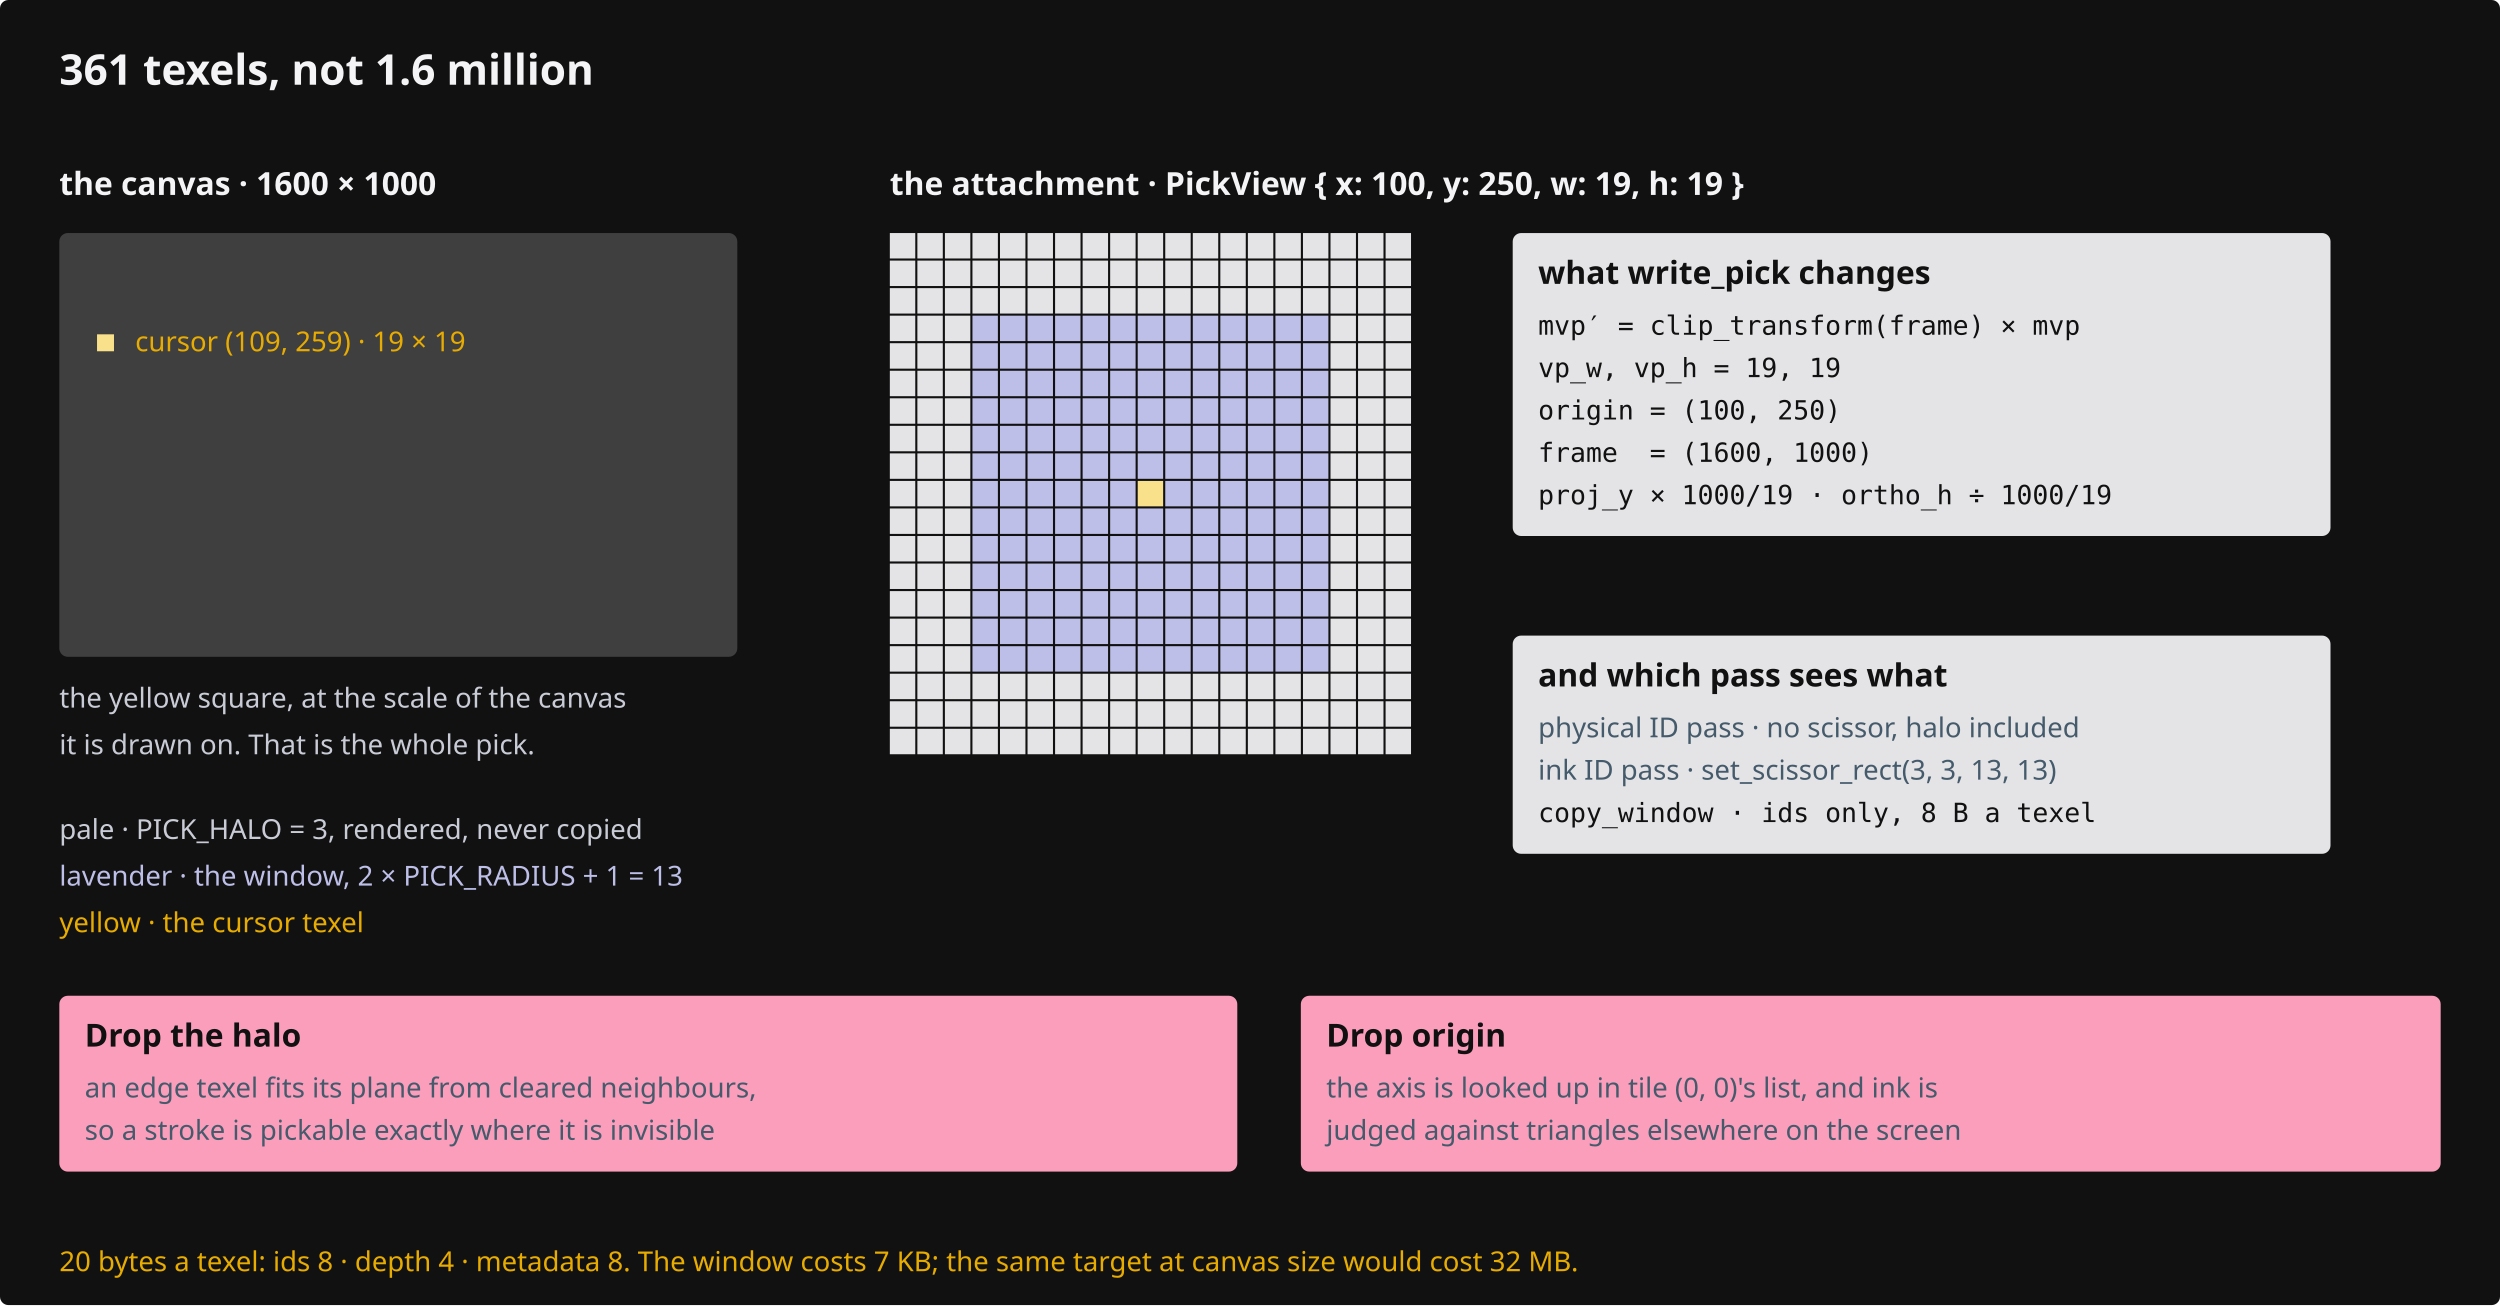
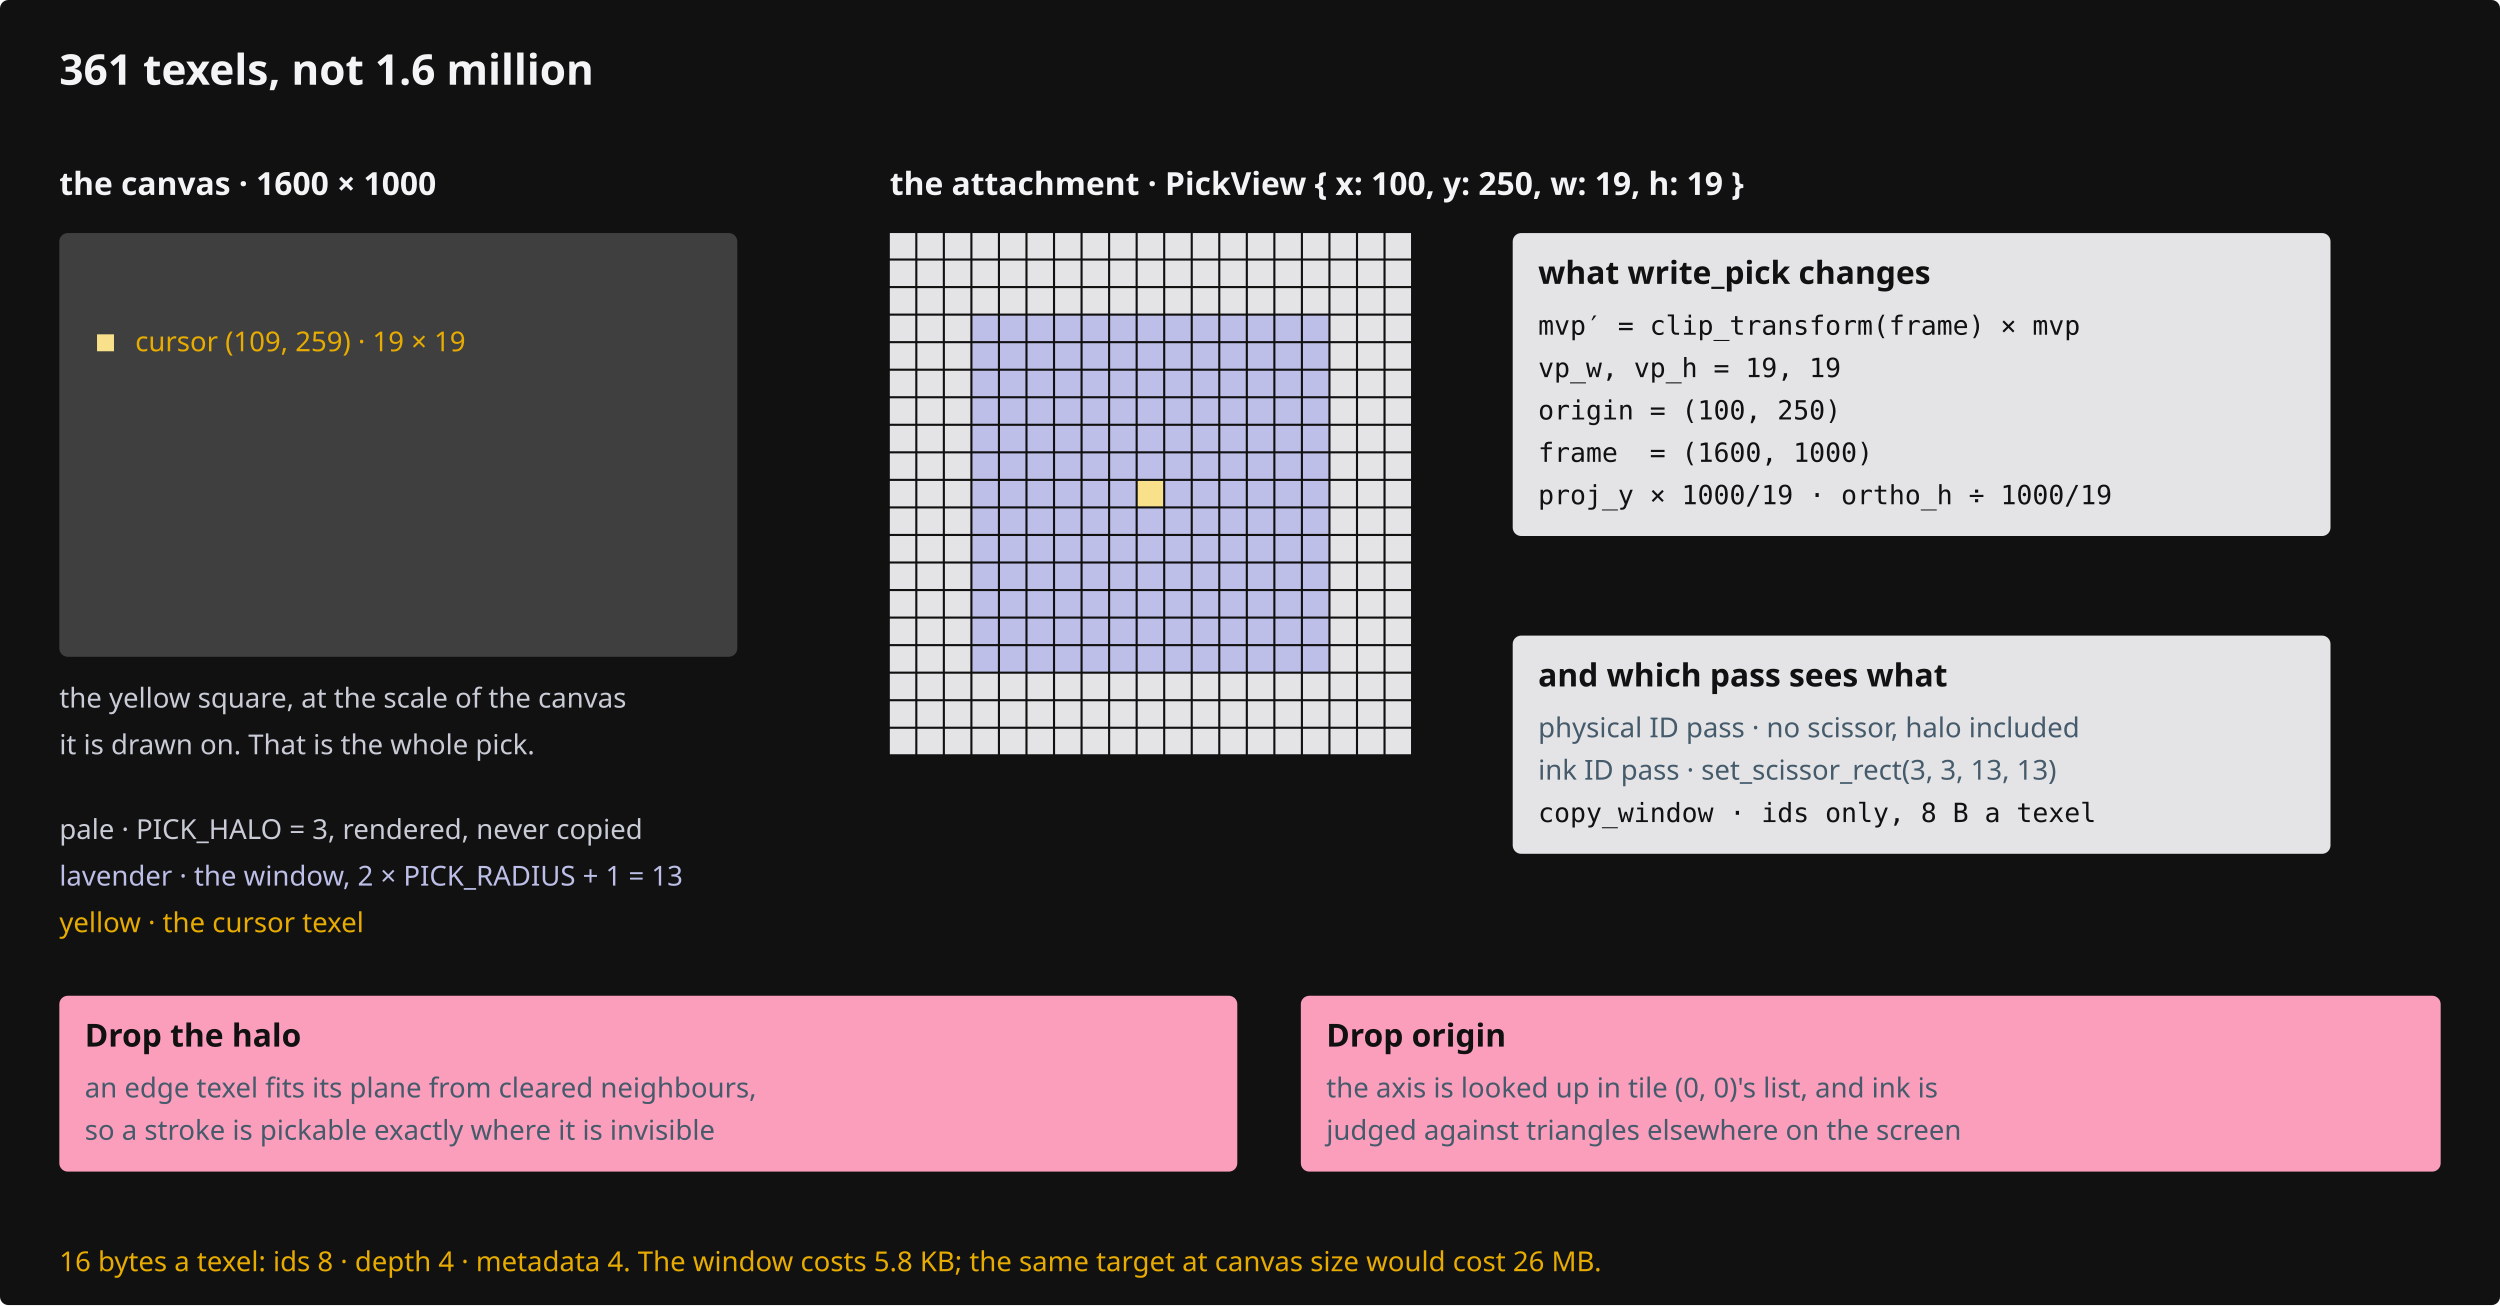
<svg xmlns="http://www.w3.org/2000/svg" viewBox="0 0 1180 616" role="img" aria-labelledby="t d">
  <defs>
    <marker id="a" markerWidth="9" markerHeight="9" refX="7" refY="3" orient="auto">
      <path d="M0,0 L7,3 L0,6" fill="#e4e4e7" />
    </marker>
  </defs>
  <style>text{font-family:system-ui,sans-serif;fill:#f4f4f6;font-size:13px}.h{font-size:20px;font-weight:700}.l{font-size:15px;font-weight:650}.s{font-size:13px;fill:#c9ccd6}.m{font-family:"DejaVu Sans Mono","Liberation Mono",monospace;font-size:12.5px;fill:#f4f4f6}.ar{fill:none;stroke:#e4e4e7;stroke-width:1.6;marker-end:url(#a)}.dash{fill:none;stroke:#e07a26;stroke-width:1.8;stroke-dasharray:7 5}</style>
  <rect width="100%" height="100%" rx="4" fill="#111111" />
  <text class="h" xml:space="preserve" x="28.0" y="40.0" textLength="252.3" lengthAdjust="spacingAndGlyphs">361 texels, not 1.6 million</text>
  <text class="l" xml:space="preserve" x="28.0" y="92.0" textLength="178.3" lengthAdjust="spacingAndGlyphs">the canvas · 1600 × 1000</text>
  <rect x="28" y="110" width="320.0" height="200.0" rx="4" fill="#e4e4e7" fill-opacity="0.22" />
  <rect x="45.8" y="157.8" width="8" height="8" fill="#f9e08a" />
  <text class="s" xml:space="preserve" x="63.8" y="165.8" style="fill:#e8ac00" textLength="156.0" lengthAdjust="spacingAndGlyphs">cursor (109, 259) · 19 × 19</text>
  <text class="s" xml:space="preserve" x="28.0" y="334.0" textLength="267.7" lengthAdjust="spacingAndGlyphs">the yellow square, at the scale of the canvas</text>
  <text class="s" xml:space="preserve" x="28.0" y="356.0" textLength="224.4" lengthAdjust="spacingAndGlyphs">it is drawn on. That is the whole pick.</text>
  <text class="l" xml:space="preserve" x="420.0" y="92.0" textLength="403.1" lengthAdjust="spacingAndGlyphs">the attachment · PickView { x: 100, y: 250, w: 19, h: 19 }</text>
  <rect x="420.0" y="110.0" width="12.0" height="12.0" fill="#e4e4e7" />
  <rect x="433.0" y="110.0" width="12.0" height="12.0" fill="#e4e4e7" />
  <rect x="446.0" y="110.0" width="12.0" height="12.0" fill="#e4e4e7" />
  <rect x="459.0" y="110.0" width="12.0" height="12.0" fill="#e4e4e7" />
  <rect x="472.0" y="110.0" width="12.0" height="12.0" fill="#e4e4e7" />
  <rect x="485.0" y="110.0" width="12.0" height="12.0" fill="#e4e4e7" />
  <rect x="498.0" y="110.0" width="12.0" height="12.0" fill="#e4e4e7" />
  <rect x="511.0" y="110.0" width="12.0" height="12.0" fill="#e4e4e7" />
  <rect x="524.0" y="110.0" width="12.0" height="12.0" fill="#e4e4e7" />
  <rect x="537.0" y="110.0" width="12.0" height="12.0" fill="#e4e4e7" />
  <rect x="550.0" y="110.0" width="12.0" height="12.0" fill="#e4e4e7" />
  <rect x="563.0" y="110.0" width="12.0" height="12.0" fill="#e4e4e7" />
  <rect x="576.0" y="110.0" width="12.0" height="12.0" fill="#e4e4e7" />
  <rect x="589.0" y="110.0" width="12.0" height="12.0" fill="#e4e4e7" />
  <rect x="602.0" y="110.0" width="12.0" height="12.0" fill="#e4e4e7" />
  <rect x="615.0" y="110.0" width="12.0" height="12.0" fill="#e4e4e7" />
  <rect x="628.0" y="110.0" width="12.0" height="12.0" fill="#e4e4e7" />
  <rect x="641.0" y="110.0" width="12.0" height="12.0" fill="#e4e4e7" />
  <rect x="654.0" y="110.0" width="12.0" height="12.0" fill="#e4e4e7" />
  <rect x="420.0" y="123.0" width="12.0" height="12.0" fill="#e4e4e7" />
  <rect x="433.0" y="123.0" width="12.0" height="12.0" fill="#e4e4e7" />
  <rect x="446.0" y="123.0" width="12.0" height="12.0" fill="#e4e4e7" />
  <rect x="459.0" y="123.0" width="12.0" height="12.0" fill="#e4e4e7" />
  <rect x="472.0" y="123.0" width="12.0" height="12.0" fill="#e4e4e7" />
  <rect x="485.0" y="123.0" width="12.0" height="12.0" fill="#e4e4e7" />
  <rect x="498.0" y="123.0" width="12.0" height="12.0" fill="#e4e4e7" />
  <rect x="511.0" y="123.0" width="12.0" height="12.0" fill="#e4e4e7" />
  <rect x="524.0" y="123.0" width="12.0" height="12.0" fill="#e4e4e7" />
  <rect x="537.0" y="123.0" width="12.0" height="12.0" fill="#e4e4e7" />
  <rect x="550.0" y="123.0" width="12.0" height="12.0" fill="#e4e4e7" />
  <rect x="563.0" y="123.0" width="12.0" height="12.0" fill="#e4e4e7" />
  <rect x="576.0" y="123.0" width="12.0" height="12.0" fill="#e4e4e7" />
  <rect x="589.0" y="123.0" width="12.0" height="12.0" fill="#e4e4e7" />
  <rect x="602.0" y="123.0" width="12.0" height="12.0" fill="#e4e4e7" />
  <rect x="615.0" y="123.0" width="12.0" height="12.0" fill="#e4e4e7" />
  <rect x="628.0" y="123.0" width="12.0" height="12.0" fill="#e4e4e7" />
  <rect x="641.0" y="123.0" width="12.0" height="12.0" fill="#e4e4e7" />
  <rect x="654.0" y="123.0" width="12.0" height="12.0" fill="#e4e4e7" />
  <rect x="420.0" y="136.0" width="12.0" height="12.0" fill="#e4e4e7" />
  <rect x="433.0" y="136.0" width="12.0" height="12.0" fill="#e4e4e7" />
  <rect x="446.0" y="136.0" width="12.0" height="12.0" fill="#e4e4e7" />
  <rect x="459.0" y="136.0" width="12.0" height="12.0" fill="#e4e4e7" />
  <rect x="472.0" y="136.0" width="12.0" height="12.0" fill="#e4e4e7" />
  <rect x="485.0" y="136.0" width="12.0" height="12.0" fill="#e4e4e7" />
  <rect x="498.0" y="136.0" width="12.0" height="12.0" fill="#e4e4e7" />
  <rect x="511.0" y="136.0" width="12.0" height="12.0" fill="#e4e4e7" />
  <rect x="524.0" y="136.0" width="12.0" height="12.0" fill="#e4e4e7" />
  <rect x="537.0" y="136.0" width="12.0" height="12.0" fill="#e4e4e7" />
  <rect x="550.0" y="136.0" width="12.0" height="12.0" fill="#e4e4e7" />
  <rect x="563.0" y="136.0" width="12.0" height="12.0" fill="#e4e4e7" />
  <rect x="576.0" y="136.0" width="12.0" height="12.0" fill="#e4e4e7" />
  <rect x="589.0" y="136.0" width="12.0" height="12.0" fill="#e4e4e7" />
  <rect x="602.0" y="136.0" width="12.0" height="12.0" fill="#e4e4e7" />
  <rect x="615.0" y="136.0" width="12.0" height="12.0" fill="#e4e4e7" />
  <rect x="628.0" y="136.0" width="12.0" height="12.0" fill="#e4e4e7" />
  <rect x="641.0" y="136.0" width="12.0" height="12.0" fill="#e4e4e7" />
  <rect x="654.0" y="136.0" width="12.0" height="12.0" fill="#e4e4e7" />
  <rect x="420.0" y="149.0" width="12.0" height="12.0" fill="#e4e4e7" />
  <rect x="433.0" y="149.0" width="12.0" height="12.0" fill="#e4e4e7" />
  <rect x="446.0" y="149.0" width="12.0" height="12.0" fill="#e4e4e7" />
  <rect x="459.0" y="149.0" width="12.0" height="12.0" fill="#bdbfe8" />
  <rect x="472.0" y="149.0" width="12.0" height="12.0" fill="#bdbfe8" />
  <rect x="485.0" y="149.0" width="12.0" height="12.0" fill="#bdbfe8" />
  <rect x="498.0" y="149.0" width="12.0" height="12.0" fill="#bdbfe8" />
  <rect x="511.0" y="149.0" width="12.0" height="12.0" fill="#bdbfe8" />
  <rect x="524.0" y="149.0" width="12.0" height="12.0" fill="#bdbfe8" />
  <rect x="537.0" y="149.0" width="12.0" height="12.0" fill="#bdbfe8" />
  <rect x="550.0" y="149.0" width="12.0" height="12.0" fill="#bdbfe8" />
  <rect x="563.0" y="149.0" width="12.0" height="12.0" fill="#bdbfe8" />
  <rect x="576.0" y="149.0" width="12.0" height="12.0" fill="#bdbfe8" />
  <rect x="589.0" y="149.0" width="12.0" height="12.0" fill="#bdbfe8" />
  <rect x="602.0" y="149.0" width="12.0" height="12.0" fill="#bdbfe8" />
  <rect x="615.0" y="149.0" width="12.0" height="12.0" fill="#bdbfe8" />
  <rect x="628.0" y="149.0" width="12.0" height="12.0" fill="#e4e4e7" />
  <rect x="641.0" y="149.0" width="12.0" height="12.0" fill="#e4e4e7" />
  <rect x="654.0" y="149.0" width="12.0" height="12.0" fill="#e4e4e7" />
  <rect x="420.0" y="162.0" width="12.0" height="12.0" fill="#e4e4e7" />
  <rect x="433.0" y="162.0" width="12.0" height="12.0" fill="#e4e4e7" />
  <rect x="446.0" y="162.0" width="12.0" height="12.0" fill="#e4e4e7" />
  <rect x="459.0" y="162.0" width="12.0" height="12.0" fill="#bdbfe8" />
  <rect x="472.0" y="162.0" width="12.0" height="12.0" fill="#bdbfe8" />
  <rect x="485.0" y="162.0" width="12.0" height="12.0" fill="#bdbfe8" />
  <rect x="498.0" y="162.0" width="12.0" height="12.0" fill="#bdbfe8" />
  <rect x="511.0" y="162.0" width="12.0" height="12.0" fill="#bdbfe8" />
  <rect x="524.0" y="162.0" width="12.0" height="12.0" fill="#bdbfe8" />
  <rect x="537.0" y="162.0" width="12.0" height="12.0" fill="#bdbfe8" />
  <rect x="550.0" y="162.0" width="12.0" height="12.0" fill="#bdbfe8" />
  <rect x="563.0" y="162.0" width="12.0" height="12.0" fill="#bdbfe8" />
  <rect x="576.0" y="162.0" width="12.0" height="12.0" fill="#bdbfe8" />
  <rect x="589.0" y="162.0" width="12.0" height="12.0" fill="#bdbfe8" />
  <rect x="602.0" y="162.0" width="12.0" height="12.0" fill="#bdbfe8" />
  <rect x="615.0" y="162.0" width="12.0" height="12.0" fill="#bdbfe8" />
  <rect x="628.0" y="162.0" width="12.0" height="12.0" fill="#e4e4e7" />
  <rect x="641.0" y="162.0" width="12.0" height="12.0" fill="#e4e4e7" />
  <rect x="654.0" y="162.0" width="12.0" height="12.0" fill="#e4e4e7" />
  <rect x="420.0" y="175.0" width="12.0" height="12.0" fill="#e4e4e7" />
  <rect x="433.0" y="175.0" width="12.0" height="12.0" fill="#e4e4e7" />
  <rect x="446.0" y="175.0" width="12.0" height="12.0" fill="#e4e4e7" />
  <rect x="459.0" y="175.0" width="12.0" height="12.0" fill="#bdbfe8" />
  <rect x="472.0" y="175.0" width="12.0" height="12.0" fill="#bdbfe8" />
  <rect x="485.0" y="175.0" width="12.0" height="12.0" fill="#bdbfe8" />
  <rect x="498.0" y="175.0" width="12.0" height="12.0" fill="#bdbfe8" />
  <rect x="511.0" y="175.0" width="12.0" height="12.0" fill="#bdbfe8" />
  <rect x="524.0" y="175.0" width="12.0" height="12.0" fill="#bdbfe8" />
  <rect x="537.0" y="175.0" width="12.0" height="12.0" fill="#bdbfe8" />
  <rect x="550.0" y="175.0" width="12.0" height="12.0" fill="#bdbfe8" />
  <rect x="563.0" y="175.0" width="12.0" height="12.0" fill="#bdbfe8" />
  <rect x="576.0" y="175.0" width="12.0" height="12.0" fill="#bdbfe8" />
  <rect x="589.0" y="175.0" width="12.0" height="12.0" fill="#bdbfe8" />
  <rect x="602.0" y="175.0" width="12.0" height="12.0" fill="#bdbfe8" />
  <rect x="615.0" y="175.0" width="12.0" height="12.0" fill="#bdbfe8" />
  <rect x="628.0" y="175.0" width="12.0" height="12.0" fill="#e4e4e7" />
  <rect x="641.0" y="175.0" width="12.0" height="12.0" fill="#e4e4e7" />
  <rect x="654.0" y="175.0" width="12.0" height="12.0" fill="#e4e4e7" />
  <rect x="420.0" y="188.0" width="12.0" height="12.0" fill="#e4e4e7" />
  <rect x="433.0" y="188.0" width="12.0" height="12.0" fill="#e4e4e7" />
  <rect x="446.0" y="188.0" width="12.0" height="12.0" fill="#e4e4e7" />
  <rect x="459.0" y="188.0" width="12.0" height="12.0" fill="#bdbfe8" />
  <rect x="472.0" y="188.0" width="12.0" height="12.0" fill="#bdbfe8" />
  <rect x="485.0" y="188.0" width="12.0" height="12.0" fill="#bdbfe8" />
  <rect x="498.0" y="188.0" width="12.0" height="12.0" fill="#bdbfe8" />
  <rect x="511.0" y="188.0" width="12.0" height="12.0" fill="#bdbfe8" />
  <rect x="524.0" y="188.0" width="12.0" height="12.0" fill="#bdbfe8" />
  <rect x="537.0" y="188.0" width="12.0" height="12.0" fill="#bdbfe8" />
  <rect x="550.0" y="188.0" width="12.0" height="12.0" fill="#bdbfe8" />
  <rect x="563.0" y="188.0" width="12.0" height="12.0" fill="#bdbfe8" />
  <rect x="576.0" y="188.0" width="12.0" height="12.0" fill="#bdbfe8" />
  <rect x="589.0" y="188.0" width="12.0" height="12.0" fill="#bdbfe8" />
  <rect x="602.0" y="188.0" width="12.0" height="12.0" fill="#bdbfe8" />
  <rect x="615.0" y="188.0" width="12.0" height="12.0" fill="#bdbfe8" />
  <rect x="628.0" y="188.0" width="12.0" height="12.0" fill="#e4e4e7" />
  <rect x="641.0" y="188.0" width="12.0" height="12.0" fill="#e4e4e7" />
  <rect x="654.0" y="188.0" width="12.0" height="12.0" fill="#e4e4e7" />
  <rect x="420.0" y="201.0" width="12.0" height="12.0" fill="#e4e4e7" />
  <rect x="433.0" y="201.0" width="12.0" height="12.0" fill="#e4e4e7" />
  <rect x="446.0" y="201.0" width="12.0" height="12.0" fill="#e4e4e7" />
  <rect x="459.0" y="201.0" width="12.0" height="12.0" fill="#bdbfe8" />
  <rect x="472.0" y="201.0" width="12.0" height="12.0" fill="#bdbfe8" />
  <rect x="485.0" y="201.0" width="12.0" height="12.0" fill="#bdbfe8" />
  <rect x="498.0" y="201.0" width="12.0" height="12.0" fill="#bdbfe8" />
  <rect x="511.0" y="201.0" width="12.0" height="12.0" fill="#bdbfe8" />
  <rect x="524.0" y="201.0" width="12.0" height="12.0" fill="#bdbfe8" />
  <rect x="537.0" y="201.0" width="12.0" height="12.0" fill="#bdbfe8" />
  <rect x="550.0" y="201.0" width="12.0" height="12.0" fill="#bdbfe8" />
  <rect x="563.0" y="201.0" width="12.0" height="12.0" fill="#bdbfe8" />
  <rect x="576.0" y="201.0" width="12.0" height="12.0" fill="#bdbfe8" />
  <rect x="589.0" y="201.0" width="12.0" height="12.0" fill="#bdbfe8" />
  <rect x="602.0" y="201.0" width="12.0" height="12.0" fill="#bdbfe8" />
  <rect x="615.0" y="201.0" width="12.0" height="12.0" fill="#bdbfe8" />
  <rect x="628.0" y="201.0" width="12.0" height="12.0" fill="#e4e4e7" />
  <rect x="641.0" y="201.0" width="12.0" height="12.0" fill="#e4e4e7" />
  <rect x="654.0" y="201.0" width="12.0" height="12.0" fill="#e4e4e7" />
  <rect x="420.0" y="214.0" width="12.0" height="12.0" fill="#e4e4e7" />
  <rect x="433.0" y="214.0" width="12.0" height="12.0" fill="#e4e4e7" />
  <rect x="446.0" y="214.0" width="12.0" height="12.0" fill="#e4e4e7" />
  <rect x="459.0" y="214.0" width="12.0" height="12.0" fill="#bdbfe8" />
  <rect x="472.0" y="214.0" width="12.0" height="12.0" fill="#bdbfe8" />
  <rect x="485.0" y="214.0" width="12.0" height="12.0" fill="#bdbfe8" />
  <rect x="498.0" y="214.0" width="12.0" height="12.0" fill="#bdbfe8" />
  <rect x="511.0" y="214.0" width="12.0" height="12.0" fill="#bdbfe8" />
  <rect x="524.0" y="214.0" width="12.0" height="12.0" fill="#bdbfe8" />
  <rect x="537.0" y="214.0" width="12.0" height="12.0" fill="#bdbfe8" />
  <rect x="550.0" y="214.0" width="12.0" height="12.0" fill="#bdbfe8" />
  <rect x="563.0" y="214.0" width="12.0" height="12.0" fill="#bdbfe8" />
  <rect x="576.0" y="214.0" width="12.0" height="12.0" fill="#bdbfe8" />
  <rect x="589.0" y="214.0" width="12.0" height="12.0" fill="#bdbfe8" />
  <rect x="602.0" y="214.0" width="12.0" height="12.0" fill="#bdbfe8" />
  <rect x="615.0" y="214.0" width="12.0" height="12.0" fill="#bdbfe8" />
  <rect x="628.0" y="214.0" width="12.0" height="12.0" fill="#e4e4e7" />
  <rect x="641.0" y="214.0" width="12.0" height="12.0" fill="#e4e4e7" />
  <rect x="654.0" y="214.0" width="12.0" height="12.0" fill="#e4e4e7" />
  <rect x="420.0" y="227.0" width="12.0" height="12.0" fill="#e4e4e7" />
  <rect x="433.0" y="227.0" width="12.0" height="12.0" fill="#e4e4e7" />
  <rect x="446.0" y="227.0" width="12.0" height="12.0" fill="#e4e4e7" />
  <rect x="459.0" y="227.0" width="12.0" height="12.0" fill="#bdbfe8" />
  <rect x="472.0" y="227.0" width="12.0" height="12.0" fill="#bdbfe8" />
  <rect x="485.0" y="227.0" width="12.0" height="12.0" fill="#bdbfe8" />
  <rect x="498.0" y="227.0" width="12.0" height="12.0" fill="#bdbfe8" />
  <rect x="511.0" y="227.0" width="12.0" height="12.0" fill="#bdbfe8" />
  <rect x="524.0" y="227.0" width="12.0" height="12.0" fill="#bdbfe8" />
  <rect x="537.0" y="227.0" width="12.0" height="12.0" fill="#f9e08a" />
  <rect x="550.0" y="227.0" width="12.0" height="12.0" fill="#bdbfe8" />
  <rect x="563.0" y="227.0" width="12.0" height="12.0" fill="#bdbfe8" />
  <rect x="576.0" y="227.0" width="12.0" height="12.0" fill="#bdbfe8" />
  <rect x="589.0" y="227.0" width="12.0" height="12.0" fill="#bdbfe8" />
  <rect x="602.0" y="227.0" width="12.0" height="12.0" fill="#bdbfe8" />
  <rect x="615.0" y="227.0" width="12.0" height="12.0" fill="#bdbfe8" />
  <rect x="628.0" y="227.0" width="12.0" height="12.0" fill="#e4e4e7" />
  <rect x="641.0" y="227.0" width="12.0" height="12.0" fill="#e4e4e7" />
  <rect x="654.0" y="227.0" width="12.0" height="12.0" fill="#e4e4e7" />
  <rect x="420.0" y="240.0" width="12.0" height="12.0" fill="#e4e4e7" />
  <rect x="433.0" y="240.0" width="12.0" height="12.0" fill="#e4e4e7" />
  <rect x="446.0" y="240.0" width="12.0" height="12.0" fill="#e4e4e7" />
  <rect x="459.0" y="240.0" width="12.0" height="12.0" fill="#bdbfe8" />
  <rect x="472.0" y="240.0" width="12.0" height="12.0" fill="#bdbfe8" />
  <rect x="485.0" y="240.0" width="12.0" height="12.0" fill="#bdbfe8" />
  <rect x="498.0" y="240.0" width="12.0" height="12.0" fill="#bdbfe8" />
  <rect x="511.0" y="240.0" width="12.0" height="12.0" fill="#bdbfe8" />
  <rect x="524.0" y="240.0" width="12.0" height="12.0" fill="#bdbfe8" />
  <rect x="537.0" y="240.0" width="12.0" height="12.0" fill="#bdbfe8" />
  <rect x="550.0" y="240.0" width="12.0" height="12.0" fill="#bdbfe8" />
  <rect x="563.0" y="240.0" width="12.0" height="12.0" fill="#bdbfe8" />
  <rect x="576.0" y="240.0" width="12.0" height="12.0" fill="#bdbfe8" />
  <rect x="589.0" y="240.0" width="12.0" height="12.0" fill="#bdbfe8" />
  <rect x="602.0" y="240.0" width="12.0" height="12.0" fill="#bdbfe8" />
  <rect x="615.0" y="240.0" width="12.0" height="12.0" fill="#bdbfe8" />
  <rect x="628.0" y="240.0" width="12.0" height="12.0" fill="#e4e4e7" />
  <rect x="641.0" y="240.0" width="12.0" height="12.0" fill="#e4e4e7" />
  <rect x="654.0" y="240.0" width="12.0" height="12.0" fill="#e4e4e7" />
  <rect x="420.0" y="253.0" width="12.0" height="12.0" fill="#e4e4e7" />
  <rect x="433.0" y="253.0" width="12.0" height="12.0" fill="#e4e4e7" />
  <rect x="446.0" y="253.0" width="12.0" height="12.0" fill="#e4e4e7" />
  <rect x="459.0" y="253.0" width="12.0" height="12.0" fill="#bdbfe8" />
  <rect x="472.0" y="253.0" width="12.0" height="12.0" fill="#bdbfe8" />
  <rect x="485.0" y="253.0" width="12.0" height="12.0" fill="#bdbfe8" />
  <rect x="498.0" y="253.0" width="12.0" height="12.0" fill="#bdbfe8" />
  <rect x="511.0" y="253.0" width="12.0" height="12.0" fill="#bdbfe8" />
  <rect x="524.0" y="253.0" width="12.0" height="12.0" fill="#bdbfe8" />
  <rect x="537.0" y="253.0" width="12.0" height="12.0" fill="#bdbfe8" />
  <rect x="550.0" y="253.0" width="12.0" height="12.0" fill="#bdbfe8" />
  <rect x="563.0" y="253.0" width="12.0" height="12.0" fill="#bdbfe8" />
  <rect x="576.0" y="253.0" width="12.0" height="12.0" fill="#bdbfe8" />
  <rect x="589.0" y="253.0" width="12.0" height="12.0" fill="#bdbfe8" />
  <rect x="602.0" y="253.0" width="12.0" height="12.0" fill="#bdbfe8" />
  <rect x="615.0" y="253.0" width="12.0" height="12.0" fill="#bdbfe8" />
  <rect x="628.0" y="253.0" width="12.0" height="12.0" fill="#e4e4e7" />
  <rect x="641.0" y="253.0" width="12.0" height="12.0" fill="#e4e4e7" />
  <rect x="654.0" y="253.0" width="12.0" height="12.0" fill="#e4e4e7" />
  <rect x="420.0" y="266.0" width="12.0" height="12.0" fill="#e4e4e7" />
  <rect x="433.0" y="266.0" width="12.0" height="12.0" fill="#e4e4e7" />
  <rect x="446.0" y="266.0" width="12.0" height="12.0" fill="#e4e4e7" />
  <rect x="459.0" y="266.0" width="12.0" height="12.0" fill="#bdbfe8" />
  <rect x="472.0" y="266.0" width="12.0" height="12.0" fill="#bdbfe8" />
  <rect x="485.0" y="266.0" width="12.0" height="12.0" fill="#bdbfe8" />
  <rect x="498.0" y="266.0" width="12.0" height="12.0" fill="#bdbfe8" />
  <rect x="511.0" y="266.0" width="12.0" height="12.0" fill="#bdbfe8" />
  <rect x="524.0" y="266.0" width="12.0" height="12.0" fill="#bdbfe8" />
  <rect x="537.0" y="266.0" width="12.0" height="12.0" fill="#bdbfe8" />
  <rect x="550.0" y="266.0" width="12.0" height="12.0" fill="#bdbfe8" />
  <rect x="563.0" y="266.0" width="12.0" height="12.0" fill="#bdbfe8" />
  <rect x="576.0" y="266.0" width="12.0" height="12.0" fill="#bdbfe8" />
  <rect x="589.0" y="266.0" width="12.0" height="12.0" fill="#bdbfe8" />
  <rect x="602.0" y="266.0" width="12.0" height="12.0" fill="#bdbfe8" />
  <rect x="615.0" y="266.0" width="12.0" height="12.0" fill="#bdbfe8" />
  <rect x="628.0" y="266.0" width="12.0" height="12.0" fill="#e4e4e7" />
  <rect x="641.0" y="266.0" width="12.0" height="12.0" fill="#e4e4e7" />
  <rect x="654.0" y="266.0" width="12.0" height="12.0" fill="#e4e4e7" />
  <rect x="420.0" y="279.0" width="12.0" height="12.0" fill="#e4e4e7" />
  <rect x="433.0" y="279.0" width="12.0" height="12.0" fill="#e4e4e7" />
  <rect x="446.0" y="279.0" width="12.0" height="12.0" fill="#e4e4e7" />
  <rect x="459.0" y="279.0" width="12.0" height="12.0" fill="#bdbfe8" />
  <rect x="472.0" y="279.0" width="12.0" height="12.0" fill="#bdbfe8" />
  <rect x="485.0" y="279.0" width="12.0" height="12.0" fill="#bdbfe8" />
  <rect x="498.0" y="279.0" width="12.0" height="12.0" fill="#bdbfe8" />
  <rect x="511.0" y="279.0" width="12.0" height="12.0" fill="#bdbfe8" />
  <rect x="524.0" y="279.0" width="12.0" height="12.0" fill="#bdbfe8" />
  <rect x="537.0" y="279.0" width="12.0" height="12.0" fill="#bdbfe8" />
  <rect x="550.0" y="279.0" width="12.0" height="12.0" fill="#bdbfe8" />
  <rect x="563.0" y="279.0" width="12.0" height="12.0" fill="#bdbfe8" />
  <rect x="576.0" y="279.0" width="12.0" height="12.0" fill="#bdbfe8" />
  <rect x="589.0" y="279.0" width="12.0" height="12.0" fill="#bdbfe8" />
  <rect x="602.0" y="279.0" width="12.0" height="12.0" fill="#bdbfe8" />
  <rect x="615.0" y="279.0" width="12.0" height="12.0" fill="#bdbfe8" />
  <rect x="628.0" y="279.0" width="12.0" height="12.0" fill="#e4e4e7" />
  <rect x="641.0" y="279.0" width="12.0" height="12.0" fill="#e4e4e7" />
  <rect x="654.0" y="279.0" width="12.0" height="12.0" fill="#e4e4e7" />
  <rect x="420.0" y="292.0" width="12.0" height="12.0" fill="#e4e4e7" />
  <rect x="433.0" y="292.0" width="12.0" height="12.0" fill="#e4e4e7" />
  <rect x="446.0" y="292.0" width="12.0" height="12.0" fill="#e4e4e7" />
  <rect x="459.0" y="292.0" width="12.0" height="12.0" fill="#bdbfe8" />
  <rect x="472.0" y="292.0" width="12.0" height="12.0" fill="#bdbfe8" />
  <rect x="485.0" y="292.0" width="12.0" height="12.0" fill="#bdbfe8" />
  <rect x="498.0" y="292.0" width="12.0" height="12.0" fill="#bdbfe8" />
  <rect x="511.0" y="292.0" width="12.0" height="12.0" fill="#bdbfe8" />
  <rect x="524.0" y="292.0" width="12.0" height="12.0" fill="#bdbfe8" />
  <rect x="537.0" y="292.0" width="12.0" height="12.0" fill="#bdbfe8" />
  <rect x="550.0" y="292.0" width="12.0" height="12.0" fill="#bdbfe8" />
  <rect x="563.0" y="292.0" width="12.0" height="12.0" fill="#bdbfe8" />
  <rect x="576.0" y="292.0" width="12.0" height="12.0" fill="#bdbfe8" />
  <rect x="589.0" y="292.0" width="12.0" height="12.0" fill="#bdbfe8" />
  <rect x="602.0" y="292.0" width="12.0" height="12.0" fill="#bdbfe8" />
  <rect x="615.0" y="292.0" width="12.0" height="12.0" fill="#bdbfe8" />
  <rect x="628.0" y="292.0" width="12.0" height="12.0" fill="#e4e4e7" />
  <rect x="641.0" y="292.0" width="12.0" height="12.0" fill="#e4e4e7" />
  <rect x="654.0" y="292.0" width="12.0" height="12.0" fill="#e4e4e7" />
  <rect x="420.0" y="305.0" width="12.0" height="12.0" fill="#e4e4e7" />
  <rect x="433.0" y="305.0" width="12.0" height="12.0" fill="#e4e4e7" />
  <rect x="446.0" y="305.0" width="12.0" height="12.0" fill="#e4e4e7" />
  <rect x="459.0" y="305.0" width="12.0" height="12.0" fill="#bdbfe8" />
  <rect x="472.0" y="305.0" width="12.0" height="12.0" fill="#bdbfe8" />
  <rect x="485.0" y="305.0" width="12.0" height="12.0" fill="#bdbfe8" />
  <rect x="498.0" y="305.0" width="12.0" height="12.0" fill="#bdbfe8" />
  <rect x="511.0" y="305.0" width="12.0" height="12.0" fill="#bdbfe8" />
  <rect x="524.0" y="305.0" width="12.0" height="12.0" fill="#bdbfe8" />
  <rect x="537.0" y="305.0" width="12.0" height="12.0" fill="#bdbfe8" />
  <rect x="550.0" y="305.0" width="12.0" height="12.0" fill="#bdbfe8" />
  <rect x="563.0" y="305.0" width="12.0" height="12.0" fill="#bdbfe8" />
  <rect x="576.0" y="305.0" width="12.0" height="12.0" fill="#bdbfe8" />
  <rect x="589.0" y="305.0" width="12.0" height="12.0" fill="#bdbfe8" />
  <rect x="602.0" y="305.0" width="12.0" height="12.0" fill="#bdbfe8" />
  <rect x="615.0" y="305.0" width="12.0" height="12.0" fill="#bdbfe8" />
  <rect x="628.0" y="305.0" width="12.0" height="12.0" fill="#e4e4e7" />
  <rect x="641.0" y="305.0" width="12.0" height="12.0" fill="#e4e4e7" />
  <rect x="654.0" y="305.0" width="12.0" height="12.0" fill="#e4e4e7" />
  <rect x="420.0" y="318.0" width="12.0" height="12.0" fill="#e4e4e7" />
  <rect x="433.0" y="318.0" width="12.0" height="12.0" fill="#e4e4e7" />
  <rect x="446.0" y="318.0" width="12.0" height="12.0" fill="#e4e4e7" />
  <rect x="459.0" y="318.0" width="12.0" height="12.0" fill="#e4e4e7" />
  <rect x="472.0" y="318.0" width="12.0" height="12.0" fill="#e4e4e7" />
  <rect x="485.0" y="318.0" width="12.0" height="12.0" fill="#e4e4e7" />
  <rect x="498.0" y="318.0" width="12.0" height="12.0" fill="#e4e4e7" />
  <rect x="511.0" y="318.0" width="12.0" height="12.0" fill="#e4e4e7" />
  <rect x="524.0" y="318.0" width="12.0" height="12.0" fill="#e4e4e7" />
  <rect x="537.0" y="318.0" width="12.0" height="12.0" fill="#e4e4e7" />
  <rect x="550.0" y="318.0" width="12.0" height="12.0" fill="#e4e4e7" />
  <rect x="563.0" y="318.0" width="12.0" height="12.0" fill="#e4e4e7" />
  <rect x="576.0" y="318.0" width="12.0" height="12.0" fill="#e4e4e7" />
  <rect x="589.0" y="318.0" width="12.0" height="12.0" fill="#e4e4e7" />
  <rect x="602.0" y="318.0" width="12.0" height="12.0" fill="#e4e4e7" />
  <rect x="615.0" y="318.0" width="12.0" height="12.0" fill="#e4e4e7" />
  <rect x="628.0" y="318.0" width="12.0" height="12.0" fill="#e4e4e7" />
  <rect x="641.0" y="318.0" width="12.0" height="12.0" fill="#e4e4e7" />
  <rect x="654.0" y="318.0" width="12.0" height="12.0" fill="#e4e4e7" />
  <rect x="420.0" y="331.0" width="12.0" height="12.0" fill="#e4e4e7" />
  <rect x="433.0" y="331.0" width="12.0" height="12.0" fill="#e4e4e7" />
  <rect x="446.0" y="331.0" width="12.0" height="12.0" fill="#e4e4e7" />
  <rect x="459.0" y="331.0" width="12.0" height="12.0" fill="#e4e4e7" />
  <rect x="472.0" y="331.0" width="12.0" height="12.0" fill="#e4e4e7" />
  <rect x="485.0" y="331.0" width="12.0" height="12.0" fill="#e4e4e7" />
  <rect x="498.0" y="331.0" width="12.0" height="12.0" fill="#e4e4e7" />
  <rect x="511.0" y="331.0" width="12.0" height="12.0" fill="#e4e4e7" />
  <rect x="524.0" y="331.0" width="12.0" height="12.0" fill="#e4e4e7" />
  <rect x="537.0" y="331.0" width="12.0" height="12.0" fill="#e4e4e7" />
  <rect x="550.0" y="331.0" width="12.0" height="12.0" fill="#e4e4e7" />
  <rect x="563.0" y="331.0" width="12.0" height="12.0" fill="#e4e4e7" />
  <rect x="576.0" y="331.0" width="12.0" height="12.0" fill="#e4e4e7" />
  <rect x="589.0" y="331.0" width="12.0" height="12.0" fill="#e4e4e7" />
  <rect x="602.0" y="331.0" width="12.0" height="12.0" fill="#e4e4e7" />
  <rect x="615.0" y="331.0" width="12.0" height="12.0" fill="#e4e4e7" />
  <rect x="628.0" y="331.0" width="12.0" height="12.0" fill="#e4e4e7" />
  <rect x="641.0" y="331.0" width="12.0" height="12.0" fill="#e4e4e7" />
  <rect x="654.0" y="331.0" width="12.0" height="12.0" fill="#e4e4e7" />
  <rect x="420.0" y="344.0" width="12.0" height="12.0" fill="#e4e4e7" />
  <rect x="433.0" y="344.0" width="12.0" height="12.0" fill="#e4e4e7" />
  <rect x="446.0" y="344.0" width="12.0" height="12.0" fill="#e4e4e7" />
  <rect x="459.0" y="344.0" width="12.0" height="12.0" fill="#e4e4e7" />
  <rect x="472.0" y="344.0" width="12.0" height="12.0" fill="#e4e4e7" />
  <rect x="485.0" y="344.0" width="12.0" height="12.0" fill="#e4e4e7" />
  <rect x="498.0" y="344.0" width="12.0" height="12.0" fill="#e4e4e7" />
  <rect x="511.0" y="344.0" width="12.0" height="12.0" fill="#e4e4e7" />
  <rect x="524.0" y="344.0" width="12.0" height="12.0" fill="#e4e4e7" />
  <rect x="537.0" y="344.0" width="12.0" height="12.0" fill="#e4e4e7" />
  <rect x="550.0" y="344.0" width="12.0" height="12.0" fill="#e4e4e7" />
  <rect x="563.0" y="344.0" width="12.0" height="12.0" fill="#e4e4e7" />
  <rect x="576.0" y="344.0" width="12.0" height="12.0" fill="#e4e4e7" />
  <rect x="589.0" y="344.0" width="12.0" height="12.0" fill="#e4e4e7" />
  <rect x="602.0" y="344.0" width="12.0" height="12.0" fill="#e4e4e7" />
  <rect x="615.0" y="344.0" width="12.0" height="12.0" fill="#e4e4e7" />
  <rect x="628.0" y="344.0" width="12.0" height="12.0" fill="#e4e4e7" />
  <rect x="641.0" y="344.0" width="12.0" height="12.0" fill="#e4e4e7" />
  <rect x="654.0" y="344.0" width="12.0" height="12.0" fill="#e4e4e7" />
  <text class="s" xml:space="preserve" x="28.0" y="396.0" textLength="275.3" lengthAdjust="spacingAndGlyphs">pale · PICK_HALO = 3, rendered, never copied</text>
  <text class="s" xml:space="preserve" x="28.0" y="418.0" style="fill:#bdbfe8" textLength="294.3" lengthAdjust="spacingAndGlyphs">lavender · the window, 2 × PICK_RADIUS + 1 = 13</text>
  <text class="s" xml:space="preserve" x="28.0" y="440.0" style="fill:#e8ac00" textLength="143.7" lengthAdjust="spacingAndGlyphs">yellow · the cursor texel</text>
  <rect data-box="0" x="714.0" y="110.0" width="386.0" height="143.0" rx="4" fill="#e4e4e7" stroke="#e4e4e7" stroke-width="0" />
  <text class="l" xml:space="preserve" x="726.0" y="134.0" style="fill:#111111" data-box="0" textLength="185.2" lengthAdjust="spacingAndGlyphs">what write_pick changes</text>
  <text class="m" xml:space="preserve" x="726.0" y="158.0" style="fill:#111111" data-box="0" textLength="255.9" lengthAdjust="spacingAndGlyphs">mvp′ = clip_transform(frame) × mvp</text>
  <text class="m" xml:space="preserve" x="726.0" y="178.0" style="fill:#111111" data-box="0" textLength="143.0" lengthAdjust="spacingAndGlyphs">vp_w, vp_h = 19, 19</text>
  <text class="m" xml:space="preserve" x="726.0" y="198.0" style="fill:#111111" data-box="0" textLength="143.0" lengthAdjust="spacingAndGlyphs">origin = (100, 250)</text>
  <text class="m" xml:space="preserve" x="726.0" y="218.0" style="fill:#111111" data-box="0" textLength="158.0" lengthAdjust="spacingAndGlyphs">frame  = (1600, 1000)</text>
  <text class="m" xml:space="preserve" x="726.0" y="238.0" style="fill:#111111" data-box="0" textLength="270.9" lengthAdjust="spacingAndGlyphs">proj_y × 1000/19 · ortho_h ÷ 1000/19</text>
  <rect data-box="1" x="714.0" y="300.0" width="386.0" height="103.0" rx="4" fill="#e4e4e7" stroke="#e4e4e7" stroke-width="0" />
  <text class="l" xml:space="preserve" x="726.0" y="324.0" style="fill:#111111" data-box="1" textLength="193.7" lengthAdjust="spacingAndGlyphs">and which pass sees what</text>
  <text class="s" xml:space="preserve" x="726.0" y="348.0" style="fill:#455b6b" data-box="1" textLength="255.6" lengthAdjust="spacingAndGlyphs">physical ID pass · no scissor, halo included</text>
  <text class="s" xml:space="preserve" x="726.0" y="368.0" style="fill:#455b6b" data-box="1" textLength="244.8" lengthAdjust="spacingAndGlyphs">ink ID pass · set_scissor_rect(3, 3, 13, 13)</text>
  <text class="m" xml:space="preserve" x="726.0" y="388.0" style="fill:#111111" data-box="1" textLength="263.4" lengthAdjust="spacingAndGlyphs">copy_window · ids only, 8 B a texel</text>
  <rect data-box="2" x="28.0" y="470.0" width="556.0" height="83.0" rx="4" fill="#fa9ebc" stroke="#fa9ebc" stroke-width="0" />
  <text class="l" xml:space="preserve" x="40.0" y="494.0" style="fill:#111111" data-box="2" textLength="102.2" lengthAdjust="spacingAndGlyphs">Drop the halo</text>
  <text class="s" xml:space="preserve" x="40.0" y="518.0" style="fill:#455b6b" data-box="2" textLength="317.1" lengthAdjust="spacingAndGlyphs">an edge texel fits its plane from cleared neighbours,</text>
  <text class="s" xml:space="preserve" x="40.0" y="538.0" style="fill:#455b6b" data-box="2" textLength="297.5" lengthAdjust="spacingAndGlyphs">so a stroke is pickable exactly where it is invisible</text>
  <rect data-box="3" x="614.0" y="470.0" width="538.0" height="83.0" rx="4" fill="#fa9ebc" stroke="#fa9ebc" stroke-width="0" />
  <text class="l" xml:space="preserve" x="626.0" y="494.0" style="fill:#111111" data-box="3" textLength="84.9" lengthAdjust="spacingAndGlyphs">Drop origin</text>
  <text class="s" xml:space="preserve" x="626.0" y="518.0" style="fill:#455b6b" data-box="3" textLength="288.7" lengthAdjust="spacingAndGlyphs">the axis is looked up in tile (0, 0)'s list, and ink is</text>
  <text class="s" xml:space="preserve" x="626.0" y="538.0" style="fill:#455b6b" data-box="3" textLength="300.8" lengthAdjust="spacingAndGlyphs">judged against triangles elsewhere on the screen</text>
-   <text class="s" xml:space="preserve" x="28.0" y="600.0" style="fill:#e8ac00" textLength="717.0" lengthAdjust="spacingAndGlyphs">20 bytes a texel: ids 8 · depth 4 · metadata 8. The window costs 7 KB; the same target at canvas size would cost 32 MB.</text>
+   <text class="s" xml:space="preserve" x="28.0" y="600.0" style="fill:#e8ac00" textLength="727.9" lengthAdjust="spacingAndGlyphs">16 bytes a texel: ids 8 · depth 4 · metadata 4. The window costs 5.8 KB; the same target at canvas size would cost 26 MB.</text>
</svg>
